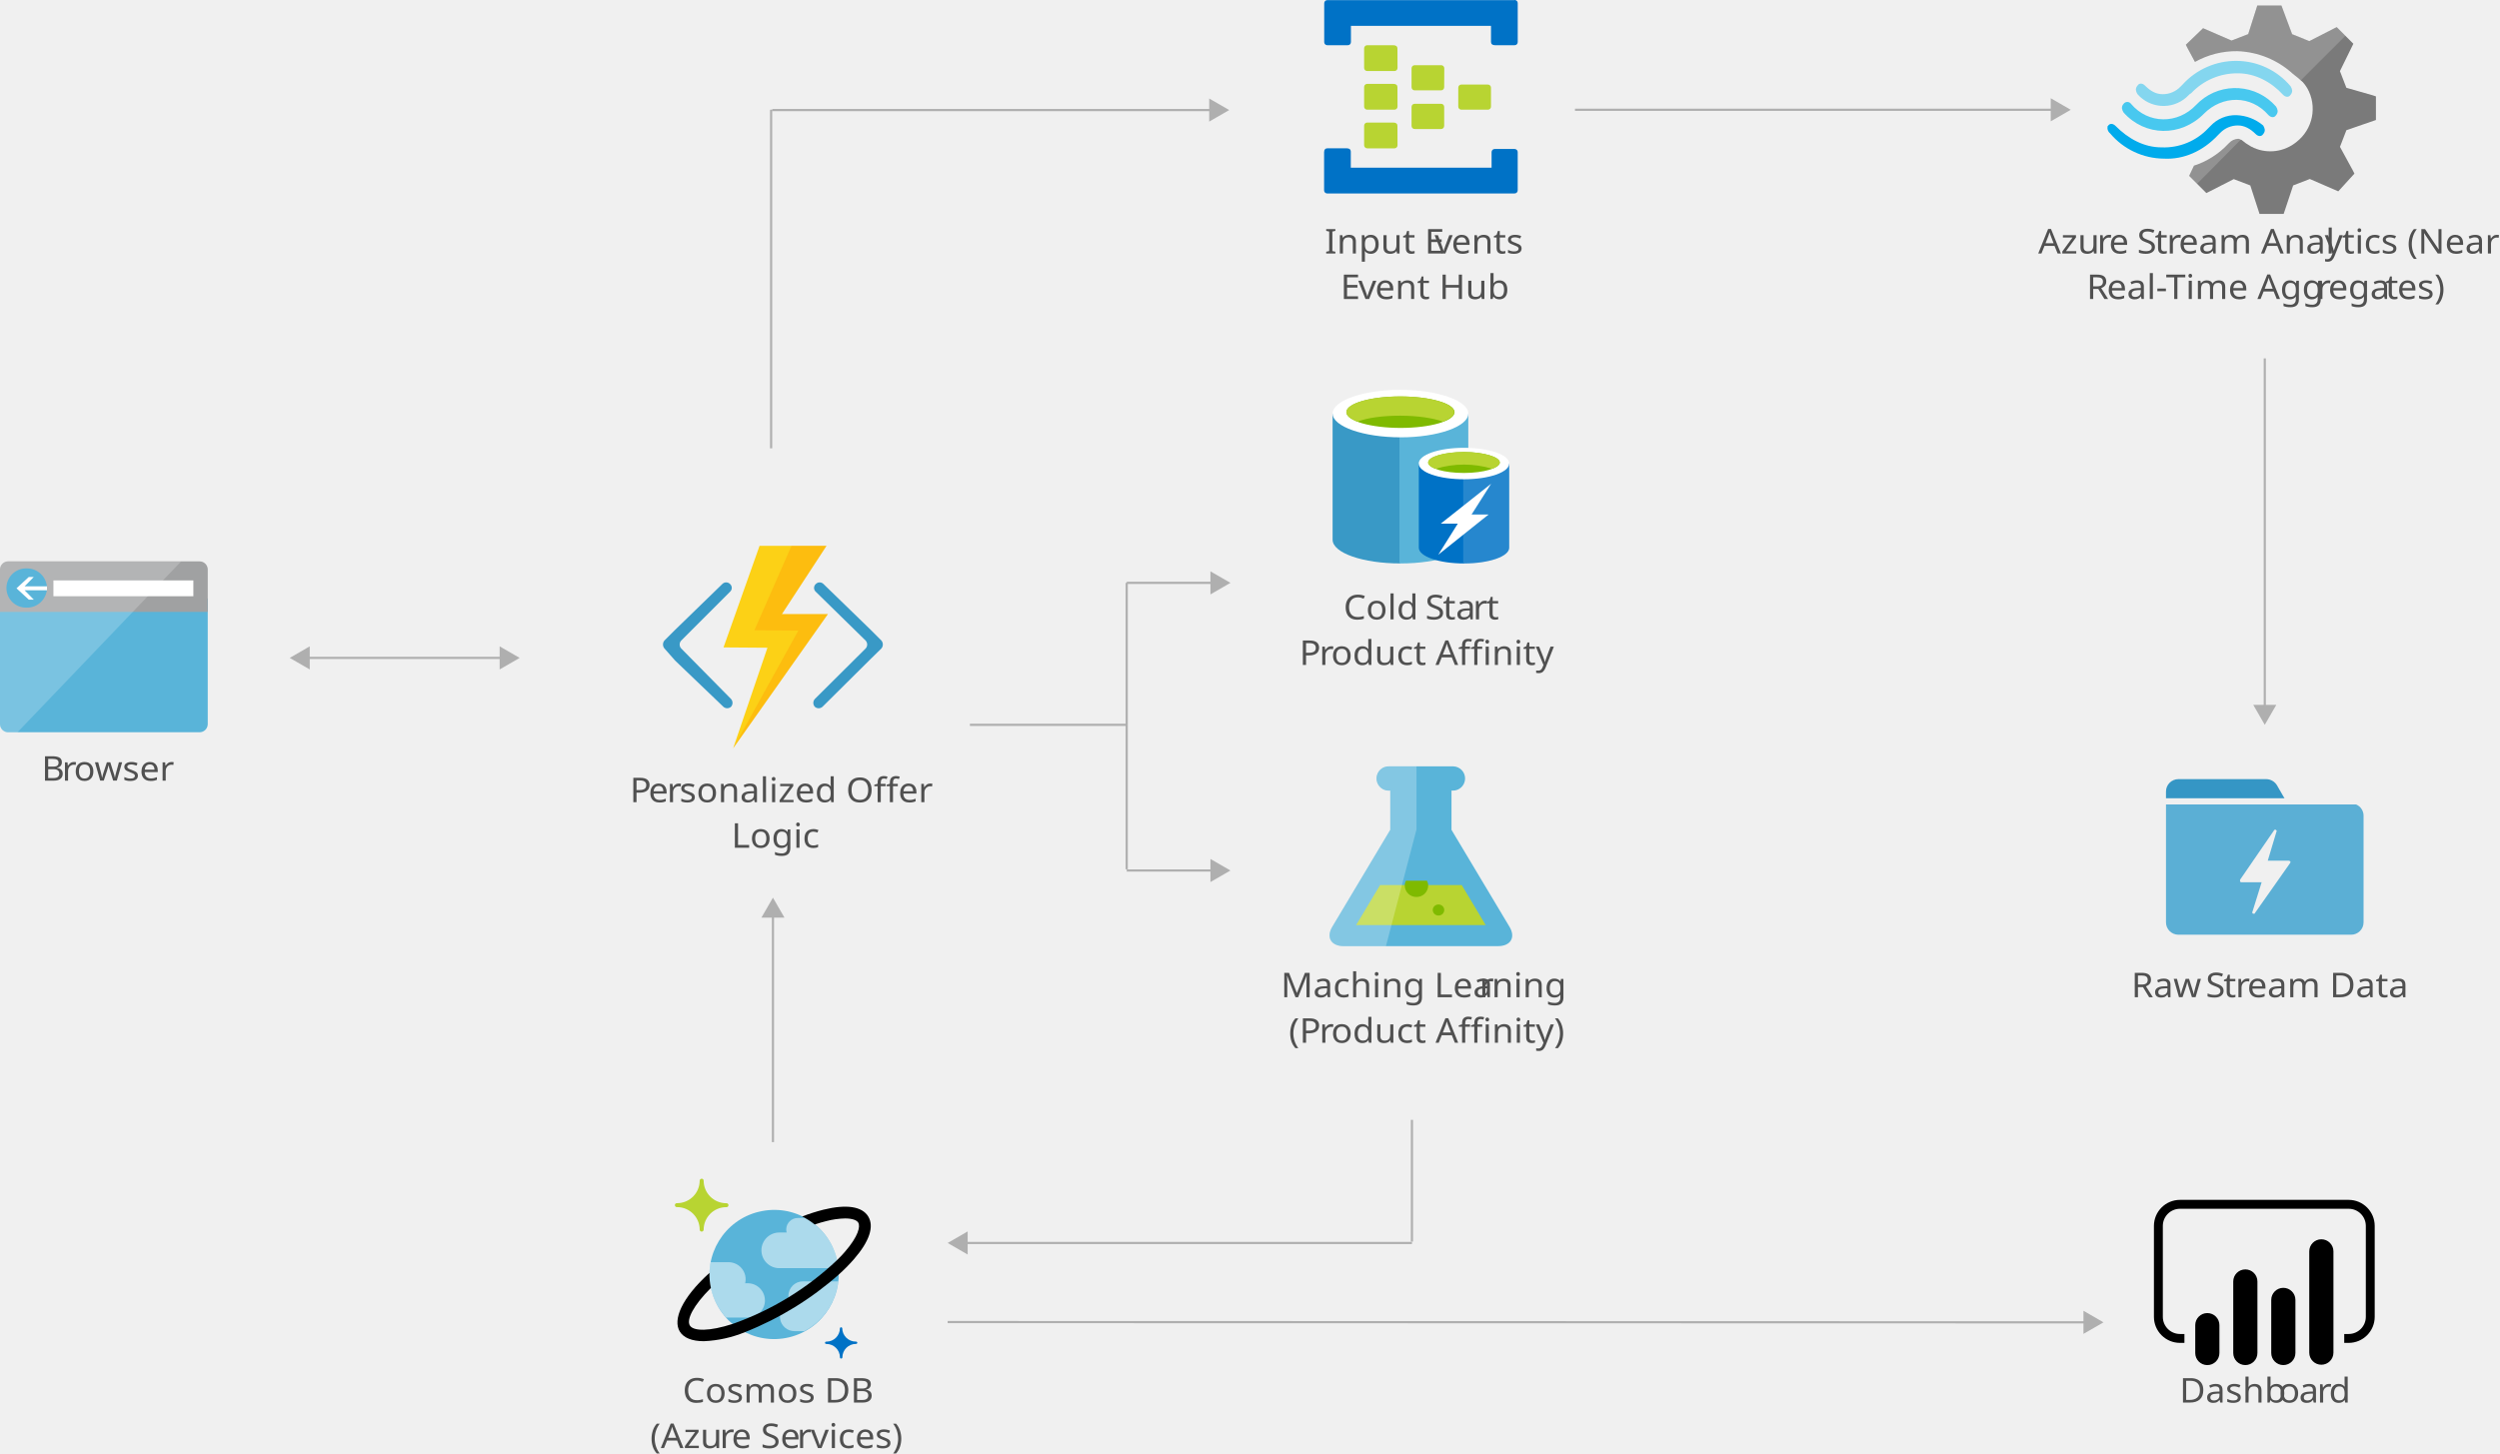
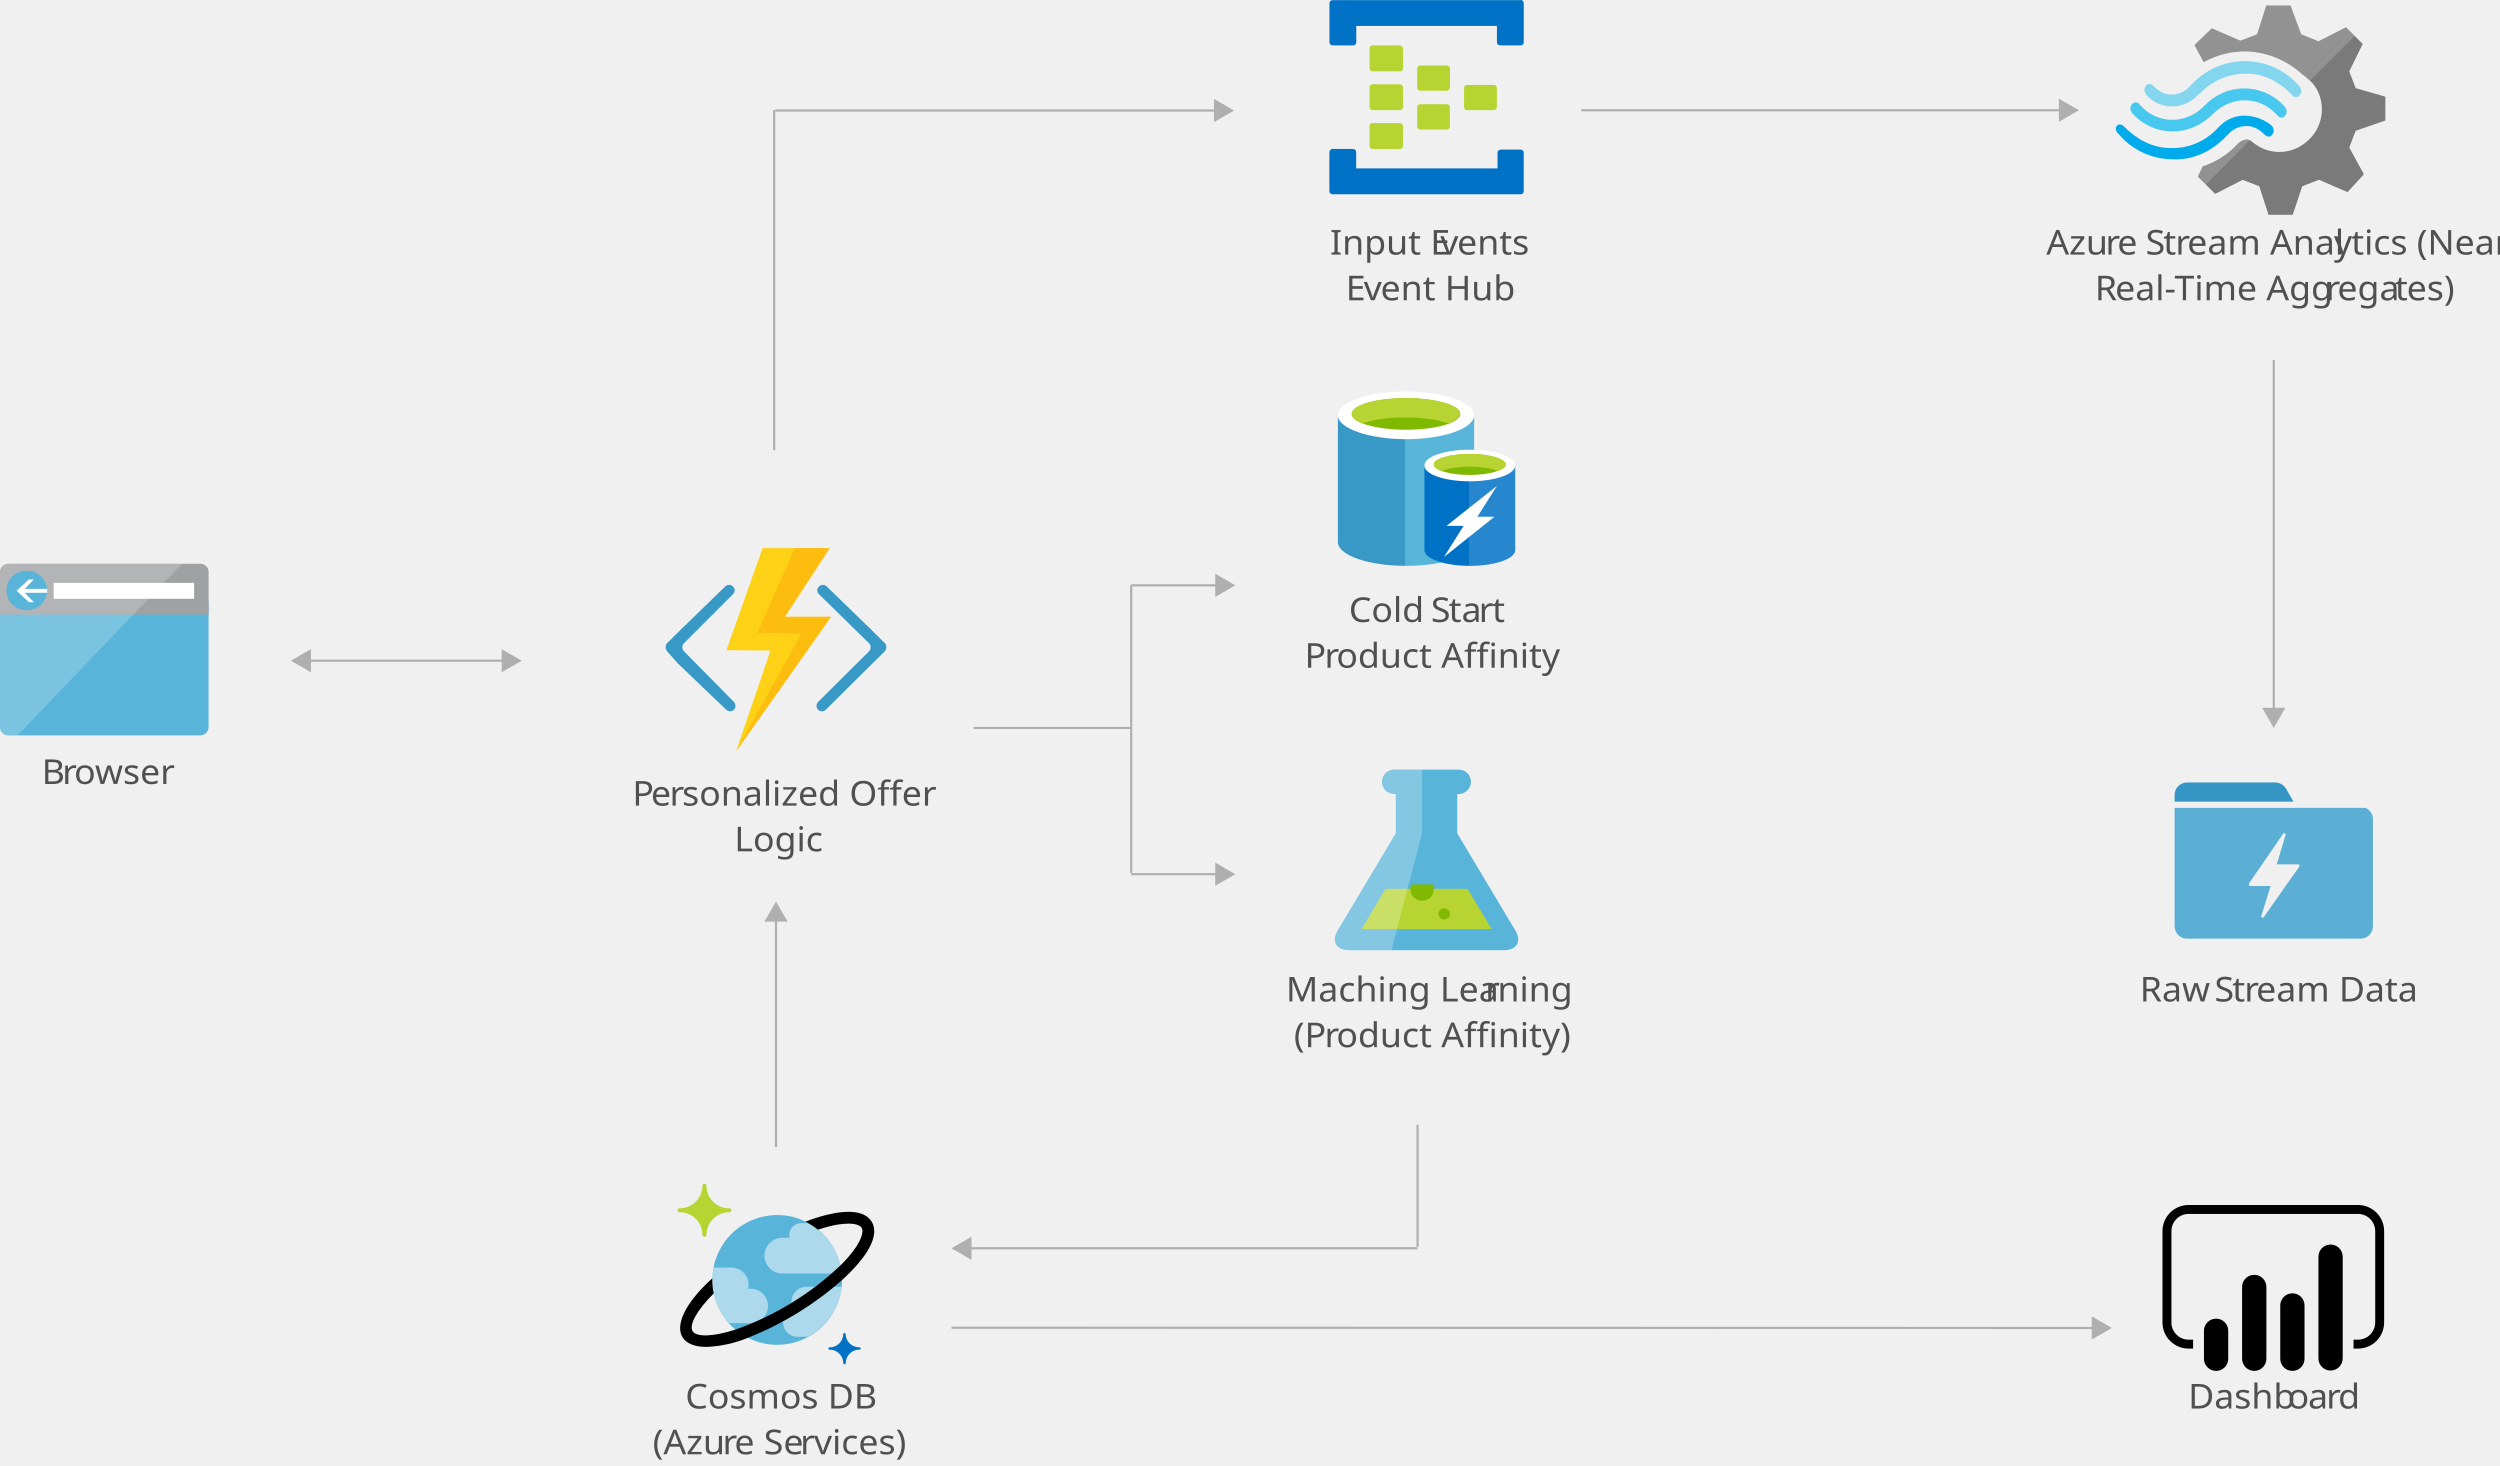
- <svg xmlns="http://www.w3.org/2000/svg" class="architecture-diagram" aria-labelledby="personalized-marketing" viewbox="0 0 1079.374 632.636">
+ <svg xmlns="http://www.w3.org/2000/svg" class="architecture-diagram" aria-labelledby="personalized-marketing" height="632.636" viewbox="0 0 1079.374 632.636" width="1079.374">
  <path d="M0 314.01a3.55 3.55 0 003.609 3.49H86.44a3.55 3.55 0 003.61-3.489V259.52H0z" fill="#59b4d9" />
  <path d="M86.44 243.4H3.62A3.55 3.55 0 000 246.84v18.48h90.06v-18.47a3.55 3.55 0 00-3.62-3.45" fill="#a0a1a2" />
  <path d="M3.63 243.4A3.55 3.55 0 000 246.85v67.17a3.55 3.55 0 003.609 3.49H7.57l71-74.15z" fill="#fff" opacity=".2" style="isolation:isolate" />
  <path fill="#fff" d="M23.16 251.66h60.65v6.86H23.16z" />
  <path d="M20.37 254.98a8.64 8.64 0 01-8.79 8.48 8.5 8.5 0 11-.57-17h.57a8.64 8.64 0 018.79 8.48" fill="#59b4d9" />
  <path fill="#fff" d="M10.66 255.93l3.98 4.06h-2.16l-5.33-4.9 5.31-4.9h2.16l-3.96 4.04h9.71v1.7h-9.71z" />
  <path d="M654.32 401.85l-25.15-42.05v-17h.45a5.263 5.263 0 10.37-10.52h-27.8a5.265 5.265 0 10-.48 10.52h.93v17l-25.14 42.05c-2.76 4.61-.5 8.39 5 8.39h66.79c5.53 0 7.79-3.78 5.03-8.39z" fill="#59b4d9" />
  <path fill="#b8d432" d="M598.21 383.75l-10.38 17.35h56.16l-10.38-17.35h-35.4z" />
  <path d="M614 388.91a5 5 0 005.07-4.9 4.73 4.73 0 00-.52-2.14h-9.12a4.72 4.72 0 00-.52 2.14 5 5 0 005.09 4.9z" fill="#7fba00" />
  <ellipse cx="623.54" cy="394.57" fill="#7fba00" rx="2.49" ry="2.4" />
  <path d="M577.5 401.85l25.15-42.05v-17h-.45a5.263 5.263 0 11-.37-10.52H614v27.41l-13.25 50.58h-18.24c-5.51-.03-7.77-3.81-5.01-8.42z" fill="#fff" opacity=".25" style="isolation:isolate" />
  <path d="M577.63 179.32V234c0 5.76 13.18 10.3 29.33 10.3v-65z" fill="#3999c6" />
  <path d="M606.65 244.3h.47c16.32 0 29.33-4.54 29.33-10.3v-54.68h-29.8z" fill="#59b4d9" />
  <path d="M636.46 179.32c0 5.6-13.18 10.3-29.33 10.3s-29.49-4.7-29.49-10.3 13.18-10.3 29.33-10.3 29.49 4.7 29.49 10.3" fill="#fff" />
  <path d="M630.5 178.72c0 3.79-10.51 6.82-23.37 6.82s-23.53-3-23.53-6.82 10.51-6.82 23.37-6.82 23.53 3 23.53 6.82" fill="#7fba00" />
  <path d="M625.48 182.8c3.14-1.21 4.86-2.57 4.86-4.09 0-3.79-10.51-6.82-23.37-6.82s-23.37 3-23.37 6.82c0 1.51 1.88 3 4.86 4.09 4.23-1.67 11-2.57 18.51-2.57s14.28 1.06 18.51 2.57" fill="#b8d432" />
  <path d="M615 200.98v36.51c0 3.79 8.78 6.82 19.61 6.82v-43.33z" fill="#0072c6" />
  <path d="M634.26 244.3h.31c10.82 0 19.61-3 19.61-6.82v-36.5h-19.92z" fill="#0072c6" />
  <path d="M634.26 244.3h.31c10.82 0 19.61-3 19.61-6.82v-36.5h-19.92z" fill="#fff" opacity=".15" style="isolation:isolate" />
  <path d="M654.19 200.98c0 3.79-8.78 6.82-19.61 6.82s-19.61-3-19.61-6.82 8.78-6.82 19.61-6.82 19.61 3 19.61 6.82" fill="#fff" />
  <path d="M650.11 200.53c0 2.42-7.06 4.54-15.53 4.54s-15.53-2-15.53-4.54c0-2.42 7.06-4.54 15.53-4.54s15.53 2.12 15.53 4.54" fill="#7fba00" />
  <path d="M646.82 203.25c2-.76 3.29-1.67 3.29-2.73 0-2.42-7.06-4.54-15.53-4.54-8.63 0-15.53 2-15.53 4.54 0 1.06 1.26 2 3.29 2.73a42.09 42.09 0 0124.47 0" fill="#b8d432" />
  <path fill="#fff" d="M645.24 223.09l-21.8 17.42 8.47-13.48h-7.37l21.8-17.27-8.47 13.33h7.37z" />
  <text fill="#505050" font-family="SegoeUI, Segoe UI" font-size="14.81" style="isolation:isolate" transform="matrix(1.04 0 0 1 295.88 608.13)">
        Cosmos DB
    </text>
  <text fill="#505050" font-family="SegoeUI, Segoe UI" font-size="14.81" style="isolation:isolate" transform="matrix(1.04 0 0 1 281.81 627.87)">
        (Azu
    </text>
  <text fill="#505050" font-family="SegoeUI, Segoe UI" font-size="14.81" letter-spacing="-.01em" style="isolation:isolate" transform="matrix(1.04 0 0 1 311.95 627.87)">
        r
    </text>
  <text fill="#505050" font-family="SegoeUI, Segoe UI" font-size="14.81" style="isolation:isolate" transform="matrix(1.04 0 0 1 317.08 627.87)">
        e Se
    </text>
  <text fill="#505050" font-family="SegoeUI, Segoe UI" font-size="14.81" letter-spacing=".04em" style="isolation:isolate" transform="matrix(1.04 0 0 1 345.47 627.87)">
        r
    </text>
  <text fill="#505050" font-family="SegoeUI, Segoe UI" font-size="14.81" style="isolation:isolate" transform="matrix(1.04 0 0 1 351.42 627.87)">
        vices)
    </text>
  <g style="isolation:isolate" fill="#505050" font-family="SegoeUI, Segoe UI" font-size="14.81">
    <text style="isolation:isolate" transform="matrix(1.04 0 0 1 944.75 608.13)">
            Dashb
        </text>
    <text letter-spacing="-.01em" style="isolation:isolate" transform="matrix(1.04 0 0 1 987.682 608.13)">
            o
        </text>
    <text style="isolation:isolate" transform="matrix(1.04 0 0 1 996.5 608.13)">
            a
        </text>
    <text letter-spacing="-.01em" style="isolation:isolate" transform="matrix(1.04 0 0 1 1004.332 608.13)">
            r
        </text>
    <text style="isolation:isolate" transform="matrix(1.04 0 0 1 1009.479 608.13)">
            d
        </text>
  </g>
  <g style="isolation:isolate" fill="#505050" font-family="SegoeUI, Segoe UI" font-size="14.81">
    <text style="isolation:isolate" transform="matrix(1.04 0 0 1 18.01 338.48)">
            B
        </text>
    <text letter-spacing="-.01em" style="isolation:isolate" transform="matrix(1.04 0 0 1 26.84 338.48)">
            r
        </text>
    <text style="isolation:isolate" transform="matrix(1.04 0 0 1 31.988 338.48)">
            owser
        </text>
  </g>
  <text fill="#505050" font-family="SegoeUI, Segoe UI" font-size="14.81" style="isolation:isolate" transform="matrix(1.04 0 0 1 883.5 109.91)">
        Azu
    </text>
  <text fill="#505050" font-family="SegoeUI, Segoe UI" font-size="14.81" letter-spacing="-.01em" style="isolation:isolate" transform="matrix(1.04 0 0 1 909.01 109.91)">
        r
    </text>
  <text fill="#505050" font-family="SegoeUI, Segoe UI" font-size="14.81" style="isolation:isolate" transform="matrix(1.04 0 0 1 914.14 109.91)">
        e
    </text>
  <text fill="#505050" font-family="SegoeUI, Segoe UI" font-size="14.81" letter-spacing="-.029em" style="isolation:isolate" transform="matrix(1.04 0 0 1 926.36 109.91)">
        S
    </text>
  <text fill="#505050" font-family="SegoeUI, Segoe UI" font-size="14.81" style="isolation:isolate" transform="matrix(1.04 0 0 1 934.02 109.91)">
        t
    </text>
  <text fill="#505050" font-family="SegoeUI, Segoe UI" font-size="14.81" letter-spacing="-.01em" style="isolation:isolate" transform="matrix(1.04 0 0 1 939.21 109.91)">
        r
    </text>
  <text fill="#505050" font-family="SegoeUI, Segoe UI" font-size="14.81" style="isolation:isolate" transform="matrix(1.04 0 0 1 944.34 109.91)">
        eam Anal
    </text>
  <text fill="#505050" font-family="SegoeUI, Segoe UI" font-size="14.81" style="isolation:isolate" transform="matrix(1.04 0 0 1 1007.67 109.91)">
        y
    </text>
  <text fill="#505050" font-family="SegoeUI, Segoe UI" font-size="14.81" style="isolation:isolate" transform="matrix(1.04 0 0 1 1015.14 109.91)">
        tics (Near
    </text>
  <text fill="#505050" font-family="SegoeUI, Segoe UI" font-size="14.81" letter-spacing="-.029em" style="isolation:isolate" transform="matrix(1.04 0 0 1 904.46 129.65)">
        R
    </text>
  <text fill="#505050" font-family="SegoeUI, Segoe UI" font-size="14.81" style="isolation:isolate" transform="matrix(1.04 0 0 1 913.21 129.65)">
        eal-Time Agg
    </text>
  <text fill="#505050" font-family="SegoeUI, Segoe UI" font-size="14.81" letter-spacing="-.01em" style="isolation:isolate" transform="matrix(1.04 0 0 1 1004.03 129.65)">
        r
    </text>
  <text fill="#505050" font-family="SegoeUI, Segoe UI" font-size="14.81" style="isolation:isolate" transform="matrix(1.04 0 0 1 1009.16 129.65)">
        ega
    </text>
  <text fill="#505050" font-family="SegoeUI, Segoe UI" font-size="14.81" letter-spacing="-.01em" style="isolation:isolate" transform="matrix(1.04 0 0 1 1034.01 129.65)">
        t
    </text>
  <text fill="#505050" font-family="SegoeUI, Segoe UI" font-size="14.81" style="isolation:isolate" transform="matrix(1.04 0 0 1 1039.09 129.65)">
        es)
    </text>
  <path d="M626 37.77a1.34 1.34 0 01-1.277 1.4H613.31a1.34 1.34 0 01-1.45-1.4v-8.1a1.34 1.34 0 011.277-1.4H624.6a1.34 1.34 0 011.45 1.4zM646.29 46.16a1.34 1.34 0 01-1.277 1.4H633.56a1.34 1.34 0 01-1.45-1.4v-8.1a1.34 1.34 0 011.277-1.4h11.453a1.34 1.34 0 011.45 1.4zM626 54.54a1.34 1.34 0 01-1.277 1.4H613.31a1.34 1.34 0 01-1.45-1.4V46.4a1.34 1.34 0 011.277-1.4H624.6a1.34 1.34 0 011.4 1.277v.123zM605.78 29.4a1.34 1.34 0 01-1.277 1.4H592.75a1.34 1.34 0 01-1.45-1.4v-8.39a1.34 1.34 0 011.277-1.4H604c1.16 0 1.74.56 1.74 1.4z" fill="#b8d432" />
  <path d="M656.42.05h-81a1.34 1.34 0 00-1.42 1.4v16.76a1.34 1.34 0 001.277 1.4h8.853a1.34 1.34 0 001.45-1.4v-7h60.72v7c0 .84.58 1.4 1.74 1.4h8.39a1.34 1.34 0 001.45-1.4V1.4A1.34 1.34 0 00656.6 0h-.173zM656.42 64.6H648a1.34 1.34 0 00-1.45 1.4v6.7h-61.03v-7c0-.84-.58-1.4-1.74-1.4h-8.38c-.87 0-1.45.56-1.45 1.68v16.5a1.34 1.34 0 001.277 1.4h81.193a1.34 1.34 0 001.45-1.4V66a1.34 1.34 0 00-1.277-1.4h-.173z" fill="#0072c6" />
  <path d="M605.78 46.16a1.34 1.34 0 01-1.277 1.4H592.75a1.34 1.34 0 01-1.45-1.4v-8.39a1.34 1.34 0 011.277-1.4H604c1.16 0 1.74.56 1.74 1.4zM605.78 62.92a1.34 1.34 0 01-1.277 1.4H592.75a1.34 1.34 0 01-1.45-1.4v-8.38a1.34 1.34 0 011.277-1.4H604c1.16 0 1.74.56 1.74 1.4z" fill="#b8d432" />
  <text fill="#505050" font-family="SegoeUI, Segoe UI" font-size="14.81" style="isolation:isolate" transform="matrix(1.04 0 0 1 574.24 109.91)">
        Input E
    </text>
  <text fill="#505050" font-family="SegoeUI, Segoe UI" font-size="14.81" letter-spacing="-.01em" style="isolation:isolate" transform="matrix(1.04 0 0 1 621.85 109.91)">
        v
    </text>
  <text fill="#505050" font-family="SegoeUI, Segoe UI" font-size="14.81" style="isolation:isolate" transform="matrix(1.04 0 0 1 629.11 109.91)">
        ents
    </text>
  <text fill="#505050" font-family="SegoeUI, Segoe UI" font-size="14.81" style="isolation:isolate" transform="matrix(1.04 0 0 1 581.03 129.65)">
        E
    </text>
  <text fill="#505050" font-family="SegoeUI, Segoe UI" font-size="14.81" letter-spacing="-.01em" style="isolation:isolate" transform="matrix(1.04 0 0 1 588.78 129.65)">
        v
    </text>
  <text fill="#505050" font-family="SegoeUI, Segoe UI" font-size="14.81" style="isolation:isolate" transform="matrix(1.04 0 0 1 596.04 129.65)">
        ent Hub
    </text>
  <text fill="#505050" font-family="SegoeUI, Segoe UI" font-size="14.81" style="isolation:isolate" transform="matrix(1.04 0 0 1 582.36 268.55)">
        Cold
    </text>
  <text fill="#505050" font-family="SegoeUI, Segoe UI" font-size="14.81" letter-spacing="-.029em" style="isolation:isolate" transform="matrix(1.04 0 0 1 617.79 268.55)">
        S
    </text>
  <text fill="#505050" font-family="SegoeUI, Segoe UI" font-size="14.81" style="isolation:isolate" transform="matrix(1.04 0 0 1 625.45 268.55)">
        ta
    </text>
  <text fill="#505050" font-family="SegoeUI, Segoe UI" font-size="14.81" letter-spacing=".029em" style="isolation:isolate" transform="matrix(1.04 0 0 1 638.45 268.55)">
        r
    </text>
  <text fill="#505050" font-family="SegoeUI, Segoe UI" font-size="14.81" style="isolation:isolate" transform="matrix(1.04 0 0 1 644.23 268.55)">
        t
    </text>
  <text fill="#505050" font-family="SegoeUI, Segoe UI" font-size="14.81" style="isolation:isolate" transform="matrix(1.04 0 0 1 563.25 288.3)">
        P
    </text>
  <text fill="#505050" font-family="SegoeUI, Segoe UI" font-size="14.81" letter-spacing="-.01em" style="isolation:isolate" transform="matrix(1.04 0 0 1 571.84 288.3)">
        r
    </text>
  <text fill="#505050" font-family="SegoeUI, Segoe UI" font-size="14.81" style="isolation:isolate" transform="matrix(1.04 0 0 1 576.97 288.3)">
        oduct Affinity
    </text>
  <text fill="#505050" font-family="SegoeUI, Segoe UI" font-size="14.81" style="isolation:isolate" transform="matrix(1.04 0 0 1 555.2 432.39)">
        Maching Lea
    </text>
  <text fill="#505050" font-family="SegoeUI, Segoe UI" font-size="14.81" style="isolation:isolate" transform="matrix(1.04 0 0 1 641.22 432.39)">
        r
    </text>
  <text fill="#505050" font-family="SegoeUI, Segoe UI" font-size="14.81" style="isolation:isolate" transform="matrix(1.04 0 0 1 646.52 432.39)">
        ning
    </text>
  <text fill="#505050" font-family="SegoeUI, Segoe UI" font-size="14.81" style="isolation:isolate" transform="matrix(1.04 0 0 1 558.64 452.13)">
        (P
    </text>
  <text fill="#505050" font-family="SegoeUI, Segoe UI" font-size="14.81" letter-spacing="-.01em" style="isolation:isolate" transform="matrix(1.04 0 0 1 571.85 452.13)">
        r
    </text>
  <text fill="#505050" font-family="SegoeUI, Segoe UI" font-size="14.81" style="isolation:isolate" transform="matrix(1.04 0 0 1 576.98 452.13)">
        oduct Affinity)
    </text>
  <text fill="#505050" font-family="SegoeUI, Segoe UI" font-size="14.81" style="isolation:isolate" transform="matrix(1.04 0 0 1 923.85 432.39)">
        Raw
    </text>
  <text fill="#505050" font-family="SegoeUI, Segoe UI" font-size="14.81" letter-spacing="-.029em" style="isolation:isolate" transform="matrix(1.04 0 0 1 956.11 432.39)">
        S
    </text>
  <text fill="#505050" font-family="SegoeUI, Segoe UI" font-size="14.81" style="isolation:isolate" transform="matrix(1.04 0 0 1 963.771 432.39)">
        t
    </text>
  <text fill="#505050" font-family="SegoeUI, Segoe UI" font-size="14.81" letter-spacing="-.01em" style="isolation:isolate" transform="matrix(1.04 0 0 1 968.96 432.39)">
        r
    </text>
  <text fill="#505050" font-family="SegoeUI, Segoe UI" font-size="14.81" style="isolation:isolate" transform="matrix(1.04 0 0 1 974.09 432.39)">
        eam Data
    </text>
  <text fill="#505050" font-family="SegoeUI, Segoe UI" font-size="14.81" letter-spacing="-.04em" style="isolation:isolate" transform="matrix(1.04 0 0 1 273.03 347.82)">
        P
    </text>
  <text fill="#505050" font-family="SegoeUI, Segoe UI" font-size="14.81" style="isolation:isolate" transform="matrix(1.04 0 0 1 281.05 347.82)">
        e
    </text>
  <text fill="#505050" font-family="SegoeUI, Segoe UI" font-size="14.81" letter-spacing=".01em" style="isolation:isolate" transform="matrix(1.04 0 0 1 289.07 347.82)">
        r
    </text>
  <text fill="#505050" font-family="SegoeUI, Segoe UI" font-size="14.81" style="isolation:isolate" transform="matrix(1.04 0 0 1 294.51 347.82)">
        sonalized Offer
    </text>
  <text fill="#505050" font-family="SegoeUI, Segoe UI" font-size="14.81" style="isolation:isolate" transform="matrix(1.04 0 0 1 317.04 367.56)">
        Logic
    </text>
  <path fill="none" stroke="#afafaf" stroke-miterlimit="10" stroke-width=".94" d="M132.8 285.26h85.24" />
  <path fill="#afafaf" d="M134.26 290.27l-8.67-5.01 8.67-5.01v10.02zM216.58 290.27l8.67-5.01-8.67-5.01v10.02z" />
  <path fill="none" stroke="#afafaf" stroke-miterlimit="10" stroke-width=".94" d="M334.25 194.38V47.55M525.61 47.72H334.77" />
  <path fill="#afafaf" d="M524.14 42.71l8.68 5.01-8.68 5.01V42.71z" />
  <path fill="none" stroke="#afafaf" stroke-miterlimit="10" stroke-width=".94" d="M890.38 47.6H682.69" />
  <path fill="#afafaf" d="M888.92 42.59l8.67 5.01-8.67 5.01V42.59z" />
  <path fill="none" stroke="#afafaf" stroke-miterlimit="10" stroke-width=".94" d="M904.58 573.35l-493.8-.12" />
  <path fill="#afafaf" d="M903.11 568.34l8.68 5.01-8.68 5v-10.01z" />
  <path fill="none" stroke="#afafaf" stroke-miterlimit="10" stroke-width=".94" d="M612.03 485.56v52.78M417.98 538.94h194.05" />
  <path fill="#afafaf" d="M419.45 543.95l-8.67-5.01 8.67-5.01v10.02z" />
  <path fill="none" stroke="#afafaf" stroke-miterlimit="10" stroke-width=".94" d="M981.7 155.39v151.68" />
  <path fill="#afafaf" d="M976.69 305.6l5.01 8.68 5.01-8.68h-10.02z" />
  <path d="M382.06 281.16a2.69 2.69 0 000-3.43l-4.61-4.61-20.53-19.93a2.33 2.33 0 00-3.27 0 2.26 2.26 0 000 3.43l21.57 21.13a2.52 2.52 0 010 3.43l-22 21.87a2.52 2.52 0 000 3.43 2.49 2.49 0 003.27 0l20.38-20.23.15-.15zM288 281.16a2.69 2.69 0 010-3.43l4.61-4.61 20.53-19.94a2.33 2.33 0 013.27 0 2.26 2.26 0 010 3.43l-21.13 21.13a2.52 2.52 0 000 3.43l21.57 21.87a2.52 2.52 0 010 3.43 2.49 2.49 0 01-3.27 0l-20.83-19.95-.15-.15z" fill="#3999c6" />
  <path fill="#fcd116" d="M358.25 236.67h-29.01l-15.62 44.04 19.04.14-14.87 43.6 41.06-58.18h-19.94l19.34-29.6z" />
  <path fill="#ff8c00" opacity=".3" style="isolation:isolate" d="M338.91 266.27l19.34-29.6h-15.17l-16.07 36.6 19.04.15-28.26 51.03 41.06-58.18h-19.94z" />
  <path fill="none" d="M938.88 328.73h85.64v85.64h-85.64z" />
  <path d="M989.46 344.79l-2.46-4.28a5.52 5.52 0 00-4.55-2.68h-38.22a5.37 5.37 0 00-5.35 5.35v2.94h51.39c-.27-.52-.55-.79-.81-1.33z" fill="#3596c5" />
  <path d="M1021.31 348.81h-82.43v51.12a5.37 5.37 0 005.35 5.35h74.94a5.37 5.37 0 005.35-5.35v-46.3a5.29 5.29 0 00-3.21-4.82zm-28.64 25.42l-15.26 21.68c0 .27-.27.27-.53.27h-.27c-.27-.27-.53-.54-.27-.8l4-12.85h-8.83a.93.93 0 01-.53-.27v-.8l14.72-21.41c0-.27.27-.27.53-.27h.27c.27.27.53.54.27.8L983 373.17h9.1a.86.86 0 01.8.8.26.26 0 00-.27.25v.01h.04z" fill="#5bafd5" />
  <path fill="none" stroke="#afafaf" stroke-miterlimit="10" stroke-width=".94" d="M488.39 252.72v124.19M526.15 252.72h-37.76" />
  <path fill="#afafaf" d="M524.68 247.72l8.67 5-8.67 5.01v-10.01z" />
  <path fill="none" stroke="#afafaf" stroke-miterlimit="10" stroke-width=".94" d="M526.15 377.44h-37.76" />
  <path fill="#afafaf" d="M524.68 372.43l8.67 5.01-8.67 5.01v-10.02z" />
  <path fill="none" stroke="#afafaf" stroke-miterlimit="10" stroke-width=".94" d="M488.39 314.28h-67.98M335.04 495.2v-98.78" />
  <path fill="#afafaf" d="M340.05 397.89l-5.01-8.67-5 8.67h10.01z" />
  <path d="M1018.07 582.25h-1.93v-3.85h1.93a7.44 7.44 0 007.43-7.43v-39.43a7.44 7.44 0 00-7.43-7.43h-73.13a7.44 7.44 0 00-7.43 7.43v39.43a7.44 7.44 0 007.43 7.43h1.93v3.86h-1.93a11.3 11.3 0 01-11.29-11.29v-39.43a11.3 11.3 0 0111.29-11.29h73.12a11.3 11.3 0 0111.29 11.29v39.43a11.3 11.3 0 01-11.29 11.29" />
  <path d="M956.8 569.33a5.24 5.24 0 015.24 5.24v12.08a5.24 5.24 0 01-5.24 5.24 5.24 5.24 0 01-5.24-5.23v-12.09a5.24 5.24 0 015.24-5.24zM973.27 591.88a5.24 5.24 0 01-5.24-5.24v-31a5.24 5.24 0 0110.48 0v31a5.24 5.24 0 01-5.24 5.24M1006.22 591.73a5.24 5.24 0 01-5.24-5.24v-43.9a5.24 5.24 0 0110.48-.02v43.92a5.24 5.24 0 01-5.24 5.24M989.74 591.88a5.24 5.24 0 01-5.24-5.24v-23a5.24 5.24 0 1110.48-.02v23.02a5.24 5.24 0 01-5.24 5.24" />
  <path d="M362.76 546.08a28 28 0 11-33.82-20.68h.06a27.9 27.9 0 0133.729 20.474v.006z" fill="#59b4d9" />
  <path d="M331.56 563.87a7.44 7.44 0 00-7.41-7.47H323a7.4 7.4 0 00-7.26-9.13H308a27.72 27.72 0 006.74 24h9.38a7.44 7.44 0 007.46-7.42v-.01zM340.8 533.08a5 5 0 00.2 1.32h-3.22a7.73 7.73 0 100 15.46h25.61a27.41 27.41 0 00-14.49-21.76h-3.05a5 5 0 00-5.05 4.95zM363.36 555.58h-15.28a6.31 6.31 0 00-6.33 6.29 6.25 6.25 0 00.76 3 6.29 6.29 0 001.91 12.3h4.26a27.92 27.92 0 0014.68-21.59z" fill="#fff" opacity=".5" style="isolation:isolate" />
  <path d="M304.15 534.01a.86.86 0 01-.86-.85 9.79 9.79 0 00-9.8-9.77.86.86 0 110-1.71 9.79 9.79 0 009.8-9.75.86.86 0 011.72 0 9.79 9.79 0 009.8 9.77.86.86 0 110 1.71 9.79 9.79 0 00-9.8 9.76.86.86 0 01-.86.84z" fill="#b8d432" />
  <path d="M364.6 589.06a.51.51 0 01-.51-.51 5.86 5.86 0 00-5.87-5.83.51.51 0 110-1 5.86 5.86 0 005.86-5.84.51.51 0 011 0 5.86 5.86 0 005.9 5.82h.02a.51.51 0 110 1 5.86 5.86 0 00-5.86 5.84.51.51 0 01-.51.51z" fill="#0072c6" />
  <path d="M376.34 527.45c-2.67-4.38-9.39-5.39-19.42-2.94a79.909 79.909 0 00-9.21 2.94 28.249 28.249 0 015.43 3.47c1.71-.56 3.38-1.07 5-1.46a35 35 0 018.17-1.16c3.29 0 5.1.81 5.7 1.8 1 1.62.08 5.91-5.75 12.64-1 1.2-2.2 2.41-3.43 3.63a127.13 127.13 0 01-45.18 27.64c-10.15 3.31-17.08 3.24-18.63.7s1.55-8.74 9.13-16.28a27.731 27.731 0 01-.62-6.52c-12.06 10.9-16 20.34-12.85 25.45 1.63 2.67 5.2 4.17 10.41 4.17a53 53 0 0018-4 138.29 138.29 0 0040.42-24.84 79 79 0 006.59-6.66c6.76-7.76 8.9-14.21 6.24-18.58z" />
  <path d="M1014.29 63.67l2.79-7.22 12.8-4.42V41.79l-1.4-.47-11.41-3.26-2.79-7.22 5.82-11.87-7.22-7.22-1.4.7-10.48 5.36-7.45-3-4.63-12.41h-10.47L978 3.85l-3.49 10.94-7.22 2.79-12.34-5.35-7.46 7.17.7 1.4 3.26 6.05a36.64 36.64 0 0118.39-4.66 37.55 37.55 0 0124 9.78 53.878 53.878 0 014.42 3.72 17.768 17.768 0 011.86 2.56 18.15 18.15 0 01-4.66 23.28 17.83 17.83 0 01-18.46 2.6c-.7-.47-1.16-.47-1.4-.7a24.168 24.168 0 01-4-2.79c-.47 0-.7-.47-1.4-.47a5.74 5.74 0 00-4 1.86l-.47.47A35 35 0 01951 71.82l-2.09 4.42 7 7 .47.47 1.4-.7 10.47-5.35 7.17 2.74 4 12.34h10.47l.47-1.4L994 80.4l7.22-2.79 12.34 5.35 7-7.68-.7-1.4z" fill="#7a7a7a" />
  <path d="M951.91 45.51c-7.91 8.38-20.72 8.38-28.17-.47a2 2 0 00-3.26 0 2.64 2.64 0 00-.7 1.86 4.44 4.44 0 00.7 1.86c9.31 10.47 24.91 10.71 34.92.47 7.91-7.91 20.25-8.15 27.93.7 1.16 1.16 2.56 1.16 3.26 0a2.64 2.64 0 00.7-1.86 4.44 4.44 0 00-.7-1.86 23.42 23.42 0 00-33.043-2.272q-.856.746-1.637 1.572z" fill="#48c8ef" />
  <path d="M969.37 49.93a14.78 14.78 0 00-11.17 4.66l-.47.47-.47.47A26.24 26.24 0 01937 63.9c-7.68 0-14.43-3.72-20-9.31-1.16-1.16-2.56-1.16-3.26 0-.23 0-.23.47-.23 1.16a3.13 3.13 0 001.16 2.09 30.77 30.77 0 0023.28 10.94c8.61.47 17-3.26 23.51-10.24l.47-.47.47-.47a10.55 10.55 0 017.67-3.2c2.79 0 5.35 1.4 7.68 3.72 1.16 1.16 2.56 1.16 3.26 0a2.64 2.64 0 00.7-1.86 4.441 4.441 0 00-.71-1.86 18.93 18.93 0 00-11.63-4.47z" fill="#00abec" />
  <path d="M949.82 40.4a27.3 27.3 0 0120.25-8.61c7.45 0 14.43 3.72 19.55 9.31 1.16 1.16 2.56 1.16 3.26 0a2.64 2.64 0 00.7-1.86 4.44 4.44 0 00-.7-1.86A30.77 30.77 0 00969.6 26.4a31.26 31.26 0 00-23.51 10.24l-.47.47-.47.47a10.55 10.55 0 01-7.68 3.26c-3 0-5.35-1.4-7.68-3.72-1.16-1.16-2.56-1.16-3.26 0a2.64 2.64 0 00-.7 1.86 4.44 4.44 0 00.7 1.86 15 15 0 0021.17 1.372q.49-.43.941-.9l.47-.47z" fill="#84d6ef" />
  <g opacity=".2" fill="#f1f1f1">
    <path d="M971.46 60.4c-.47 0-.7-.47-1.4-.47a5.74 5.74 0 00-4 1.86l-.47.47a35 35 0 01-14.9 9.31l-2.09 4.42 3.72 3.72zM951.68 27.12a36.64 36.64 0 0118.39-4.66 37.55 37.55 0 0124 9.78c1.16.93 2.09 1.63 3.26 2.56l19.32-19.32-4-4-1.4.7-10.47 5.35-7.22-2.79-4.64-12.34h-10.47L978 3.85l-3.49 10.94-7.22 2.79-12.34-5.35-7.46 7.17.7 1.4z" />
  </g>
</svg>
